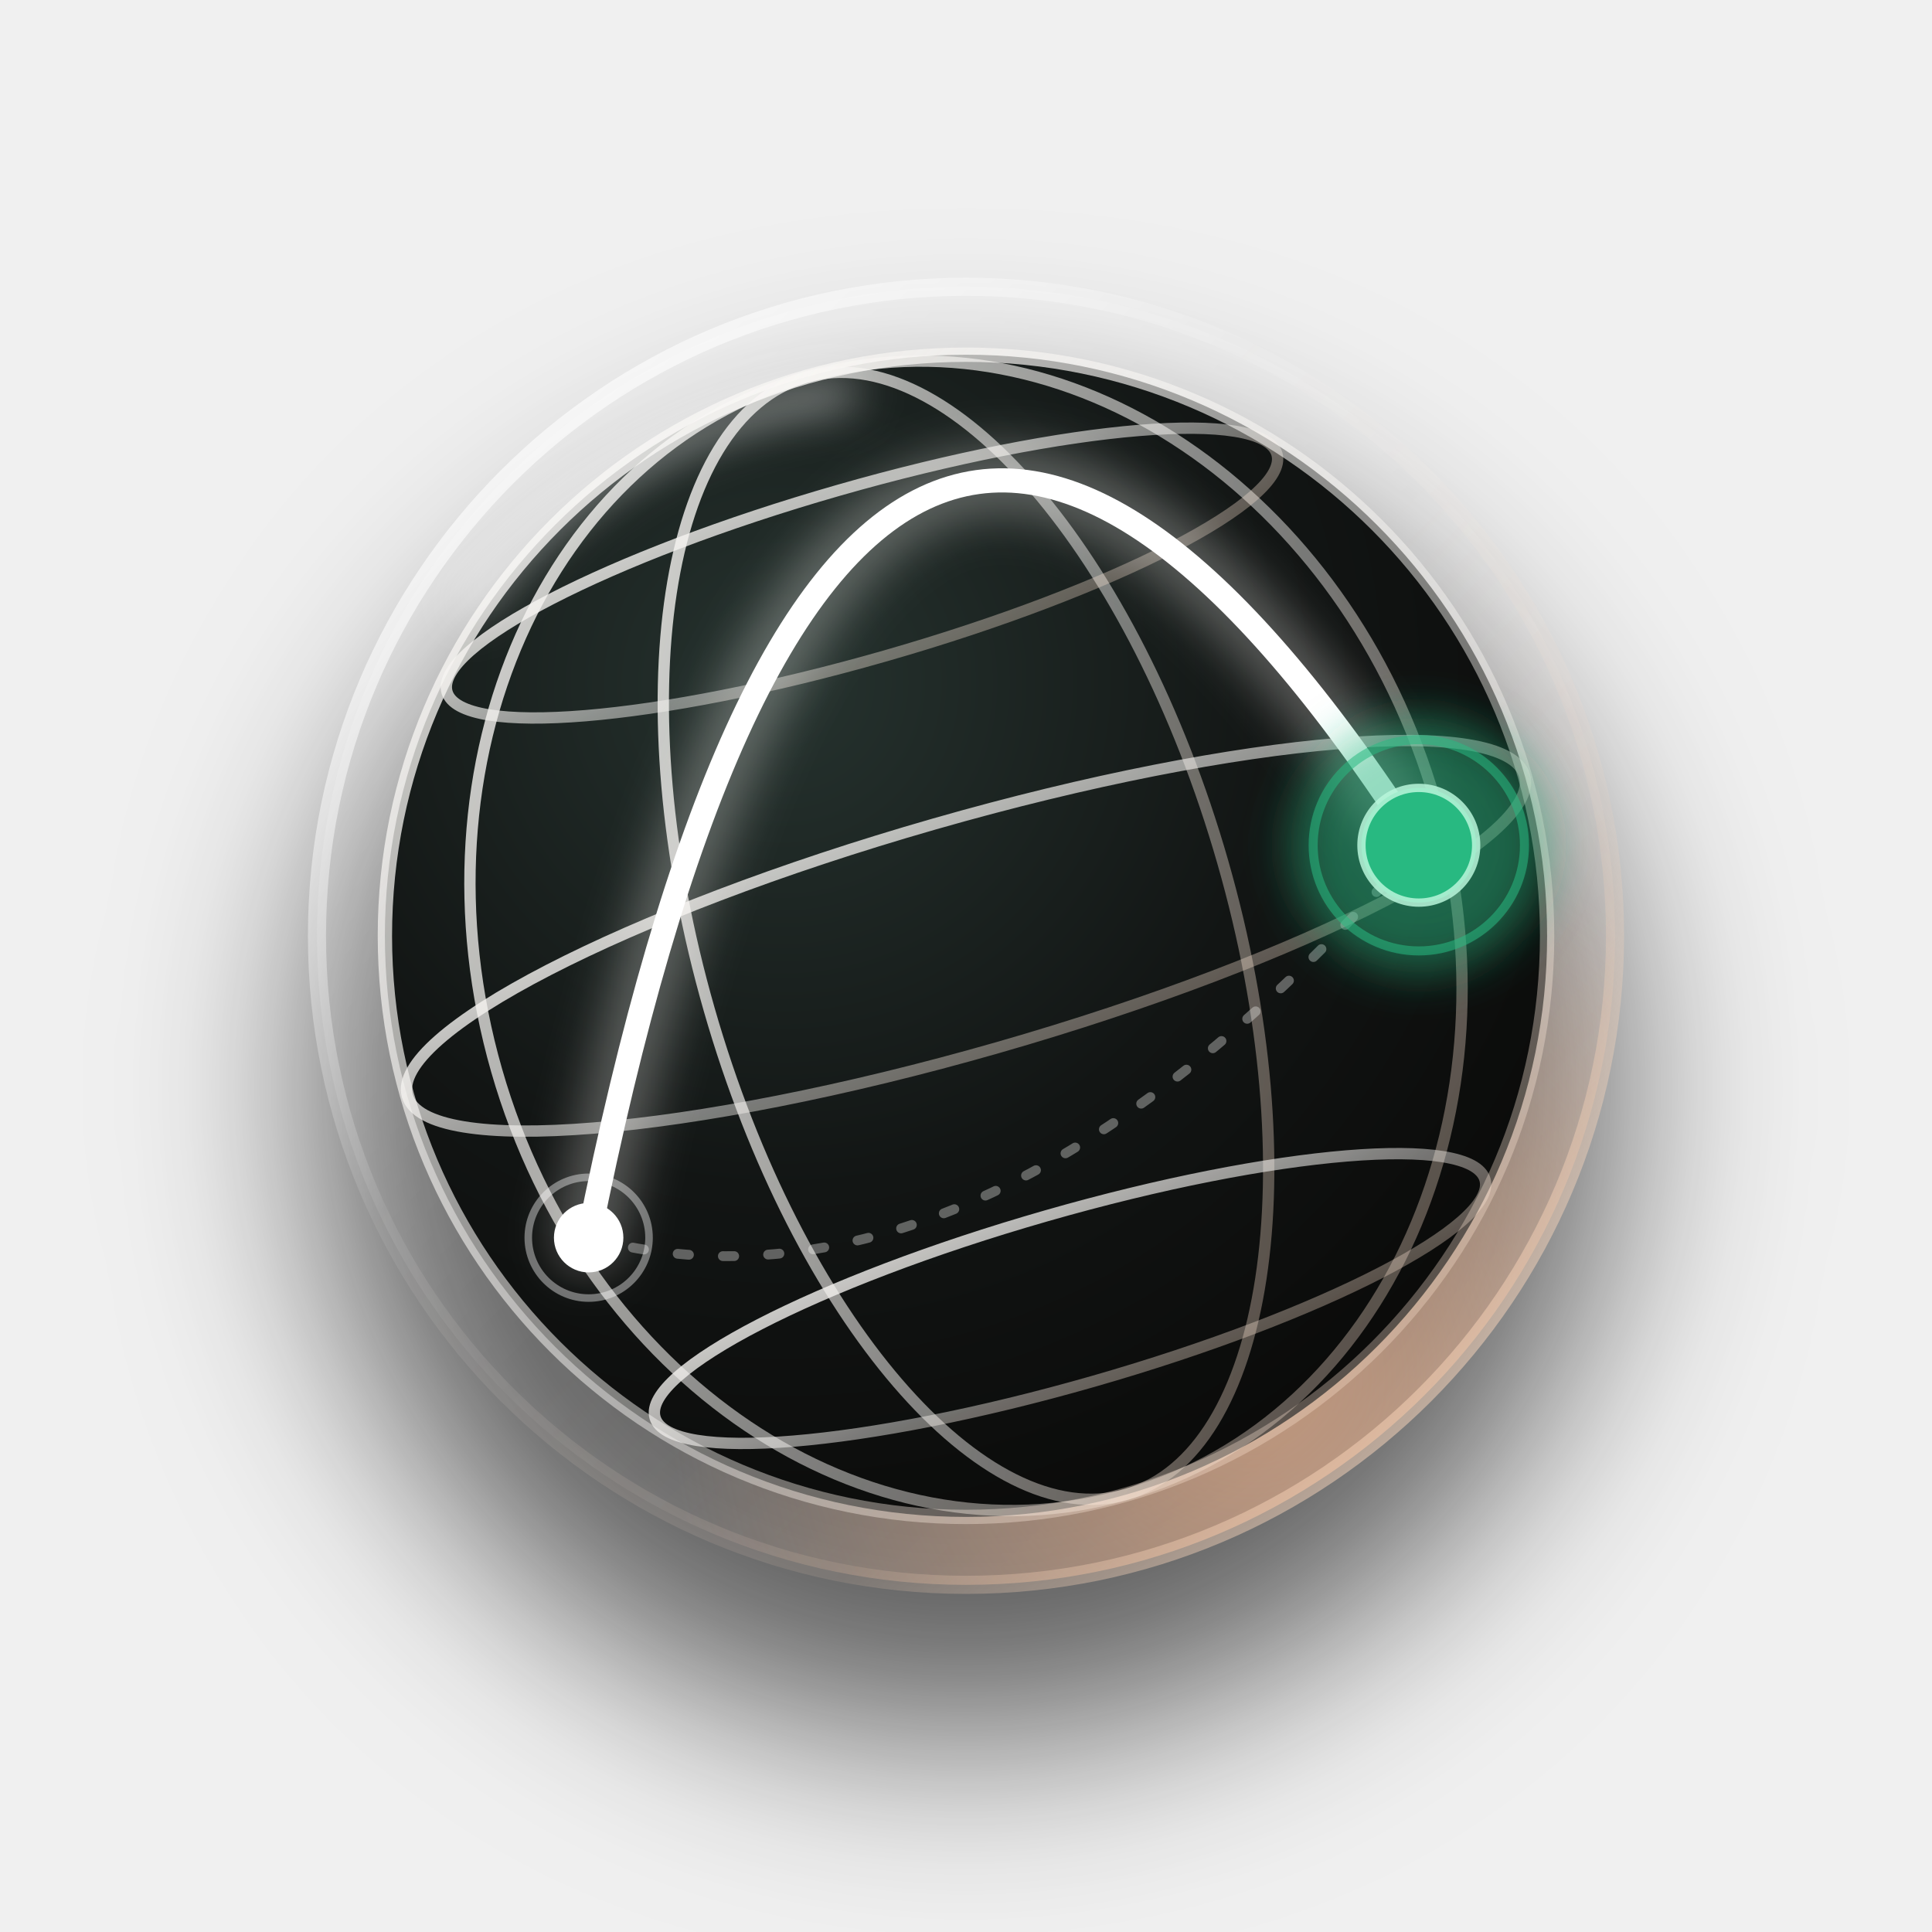
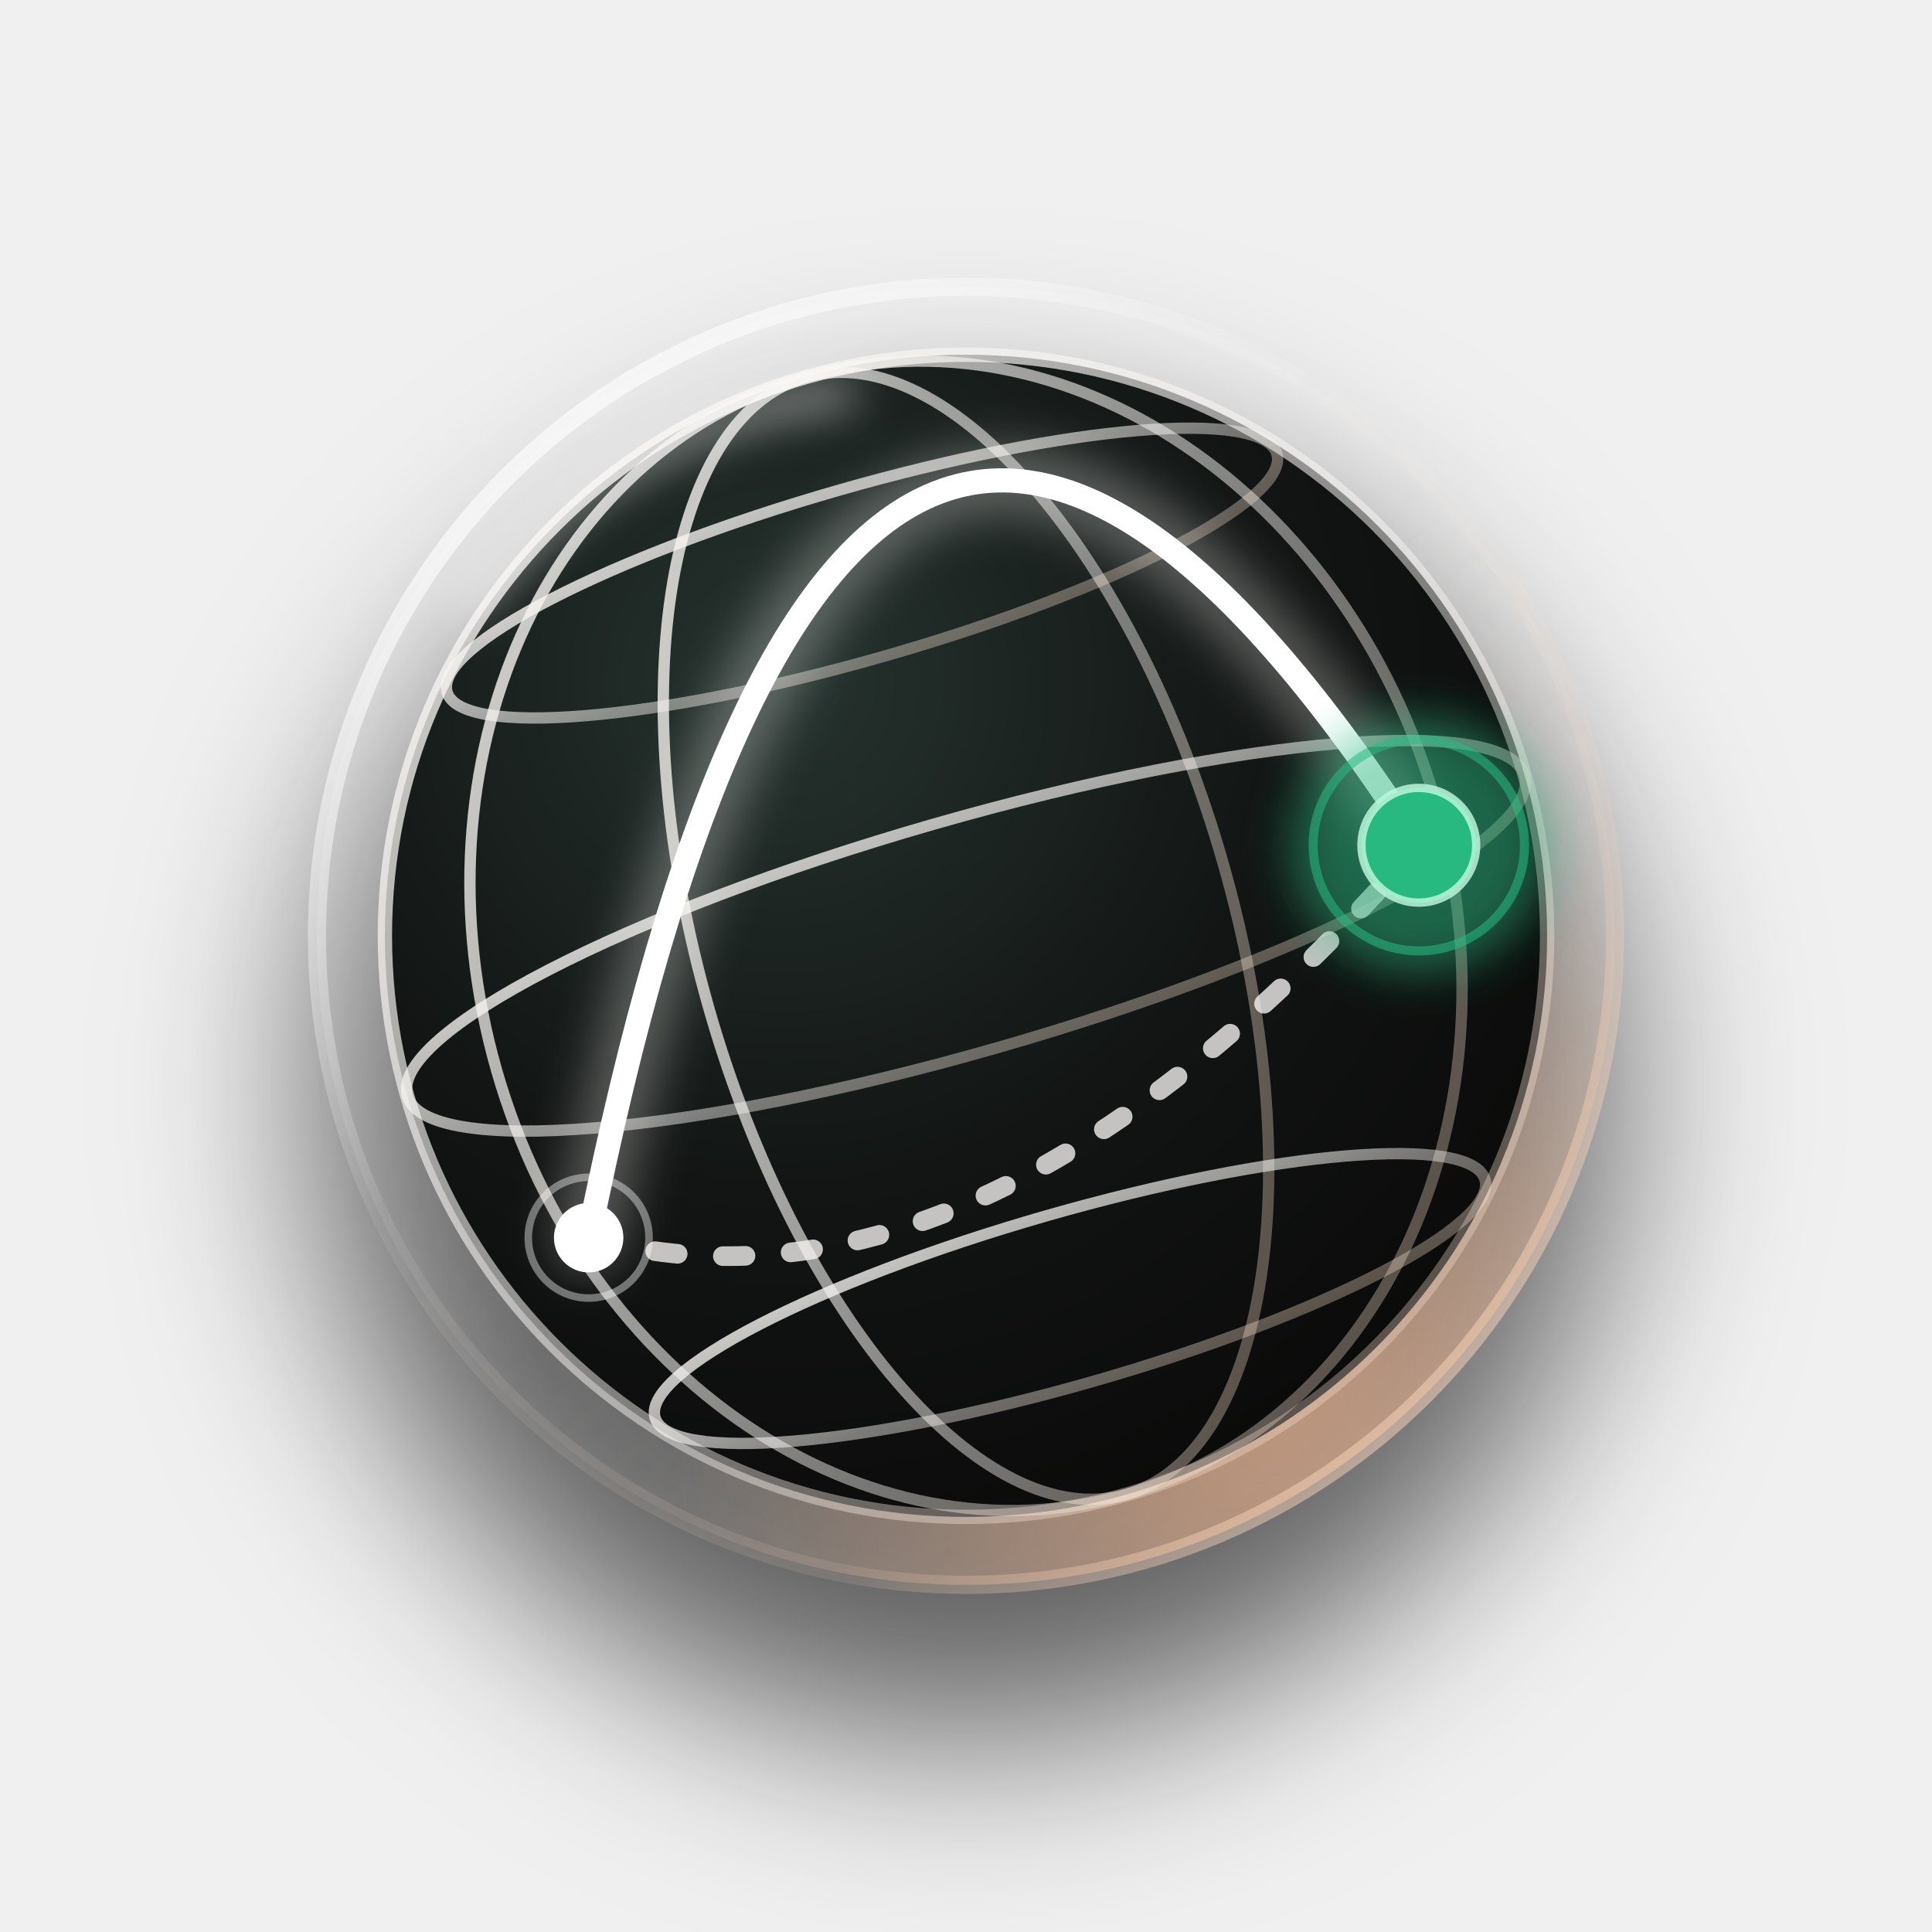
<svg xmlns="http://www.w3.org/2000/svg" viewBox="0 0 256 256">
  <defs>
    <clipPath id="t">
      <rect width="256" height="256" rx="56" />
    </clipPath>
    <clipPath id="lc">
      <circle cx="128" cy="124" r="86" />
    </clipPath>
    <radialGradient id="bg" cx="50%" cy="28%" r="85%">
      <stop offset="0" stop-color="#1f1c19" />
      <stop offset="1" stop-color="#0a0908" />
    </radialGradient>
    <radialGradient id="orb" cx="74%" cy="80%" r="55%">
      <stop offset="0" stop-color="#ff9254" stop-opacity=".95" />
      <stop offset=".45" stop-color="#c4553a" stop-opacity=".5" />
      <stop offset="1" stop-color="#c4553a" stop-opacity="0" />
    </radialGradient>
    <radialGradient id="teal" cx="20%" cy="18%" r="40%">
      <stop offset="0" stop-color="#4e8c99" stop-opacity=".35" />
      <stop offset="1" stop-color="#4e8c99" stop-opacity="0" />
    </radialGradient>
    <linearGradient id="gl" x1="0" y1="0" x2="1" y2="1">
      <stop offset="0" stop-color="#fff" stop-opacity=".22" />
      <stop offset=".5" stop-color="#fff" stop-opacity=".04" />
      <stop offset="1" stop-color="#ffb98c" stop-opacity=".18" />
    </linearGradient>
    <linearGradient id="rm" x1="0" y1="0" x2="1" y2="1">
      <stop offset="0" stop-color="#fff" stop-opacity=".95" />
      <stop offset=".38" stop-color="#fff" stop-opacity=".08" />
      <stop offset=".7" stop-color="#ffd9bd" stop-opacity=".12" />
      <stop offset="1" stop-color="#ffd9bd" stop-opacity=".85" />
    </linearGradient>
    <linearGradient id="ln" x1="0" y1="0" x2="1" y2="1">
      <stop offset="0" stop-color="#f7f5f2" stop-opacity=".9" />
      <stop offset=".6" stop-color="#f7f5f2" stop-opacity=".45" />
      <stop offset="1" stop-color="#ffd9bd" stop-opacity=".26" />
    </linearGradient>
    <radialGradient id="gb" cx="34%" cy="28%" r="80%">
      <stop offset="0" stop-color="#26332f" />
      <stop offset=".55" stop-color="#121514" />
      <stop offset="1" stop-color="#0a0a09" />
    </radialGradient>
    <radialGradient id="cau" cx="72%" cy="84%" r="45%">
      <stop offset="0" stop-color="#ffb98c" stop-opacity=".55" />
      <stop offset="1" stop-color="#ffb98c" stop-opacity="0" />
    </radialGradient>
    <filter id="bl" x="-60%" y="-60%" width="220%" height="220%">
      <feGaussianBlur stdDeviation="3" />
    </filter>
    <filter id="sh" x="-30%" y="-30%" width="160%" height="170%">
      <feGaussianBlur stdDeviation="13" />
    </filter>
  </defs>
  <circle cx="128" cy="144" r="86" fill="#000" opacity=".6" filter="url(#sh)" />
  <circle cx="128" cy="124" r="86" fill="url(#gl)" />
  <g clip-path="url(#lc)">
    <circle cx="128" cy="124" r="86" fill="url(#cau)" />
  </g>
  <circle cx="128" cy="124" r="77" fill="url(#gb)" />
  <g transform="rotate(-16 128 124)" fill="none" stroke="url(#ln)" stroke-width="1.5">
    <ellipse cx="128" cy="124" rx="35.4" ry="77" />
    <ellipse cx="128" cy="124" rx="64.7" ry="77" />
    <ellipse cx="128" cy="174.0" rx="57.2" ry="11.4" />
    <ellipse cx="128" cy="124.0" rx="77.0" ry="15.4" />
    <ellipse cx="128" cy="74.0" rx="57.2" ry="11.4" />
  </g>
  <circle cx="128" cy="124" r="77" fill="none" stroke="url(#ln)" stroke-width="1.9" />
-   <path d="M78 164Q130 178 188 112" fill="none" stroke="#f7f5f2" stroke-opacity=".35" stroke-width="1.3" stroke-dasharray="1.5 4.5" stroke-linecap="round" />
+   <path d="M78 164Q130 178 188 112" fill="none" stroke="#f7f5f2" stroke-opacity=".78" stroke-width="2.6" stroke-dasharray="3 6" stroke-linecap="round" />
  <path d="M78 164Q112 -6 188 112" fill="none" stroke="#f7f5f2" stroke-opacity=".3" stroke-width="9" filter="url(#bl)" stroke-linecap="round" />
  <path d="M78 164Q112 -6 188 112" fill="none" stroke="#fff" stroke-width="3.2" stroke-linecap="round" />
  <circle cx="78" cy="164" r="4.6" fill="#fff" />
  <circle cx="78" cy="164" r="8" fill="none" stroke="#fff" stroke-opacity=".4" stroke-width="1" />
  <circle cx="188" cy="112" r="17" fill="#28b981" fill-opacity=".5" filter="url(#bl)" />
  <circle cx="188" cy="112" r="14" fill="none" stroke="#28b981" stroke-opacity=".55" stroke-width="1.2" />
  <circle cx="188" cy="112" r="7.6" fill="#28b981" />
  <circle cx="188" cy="112" r="7.6" fill="none" stroke="#b8f5da" stroke-opacity=".85" stroke-width="1.1" />
  <circle cx="128" cy="124" r="86" fill="none" stroke="url(#rm)" stroke-width="2.4" />
  <path d="M62 80A74 74 0 0 1 112 52" fill="none" stroke="#fff" stroke-opacity=".7" stroke-width="3" stroke-linecap="round" filter="url(#bl)" />
</svg>
